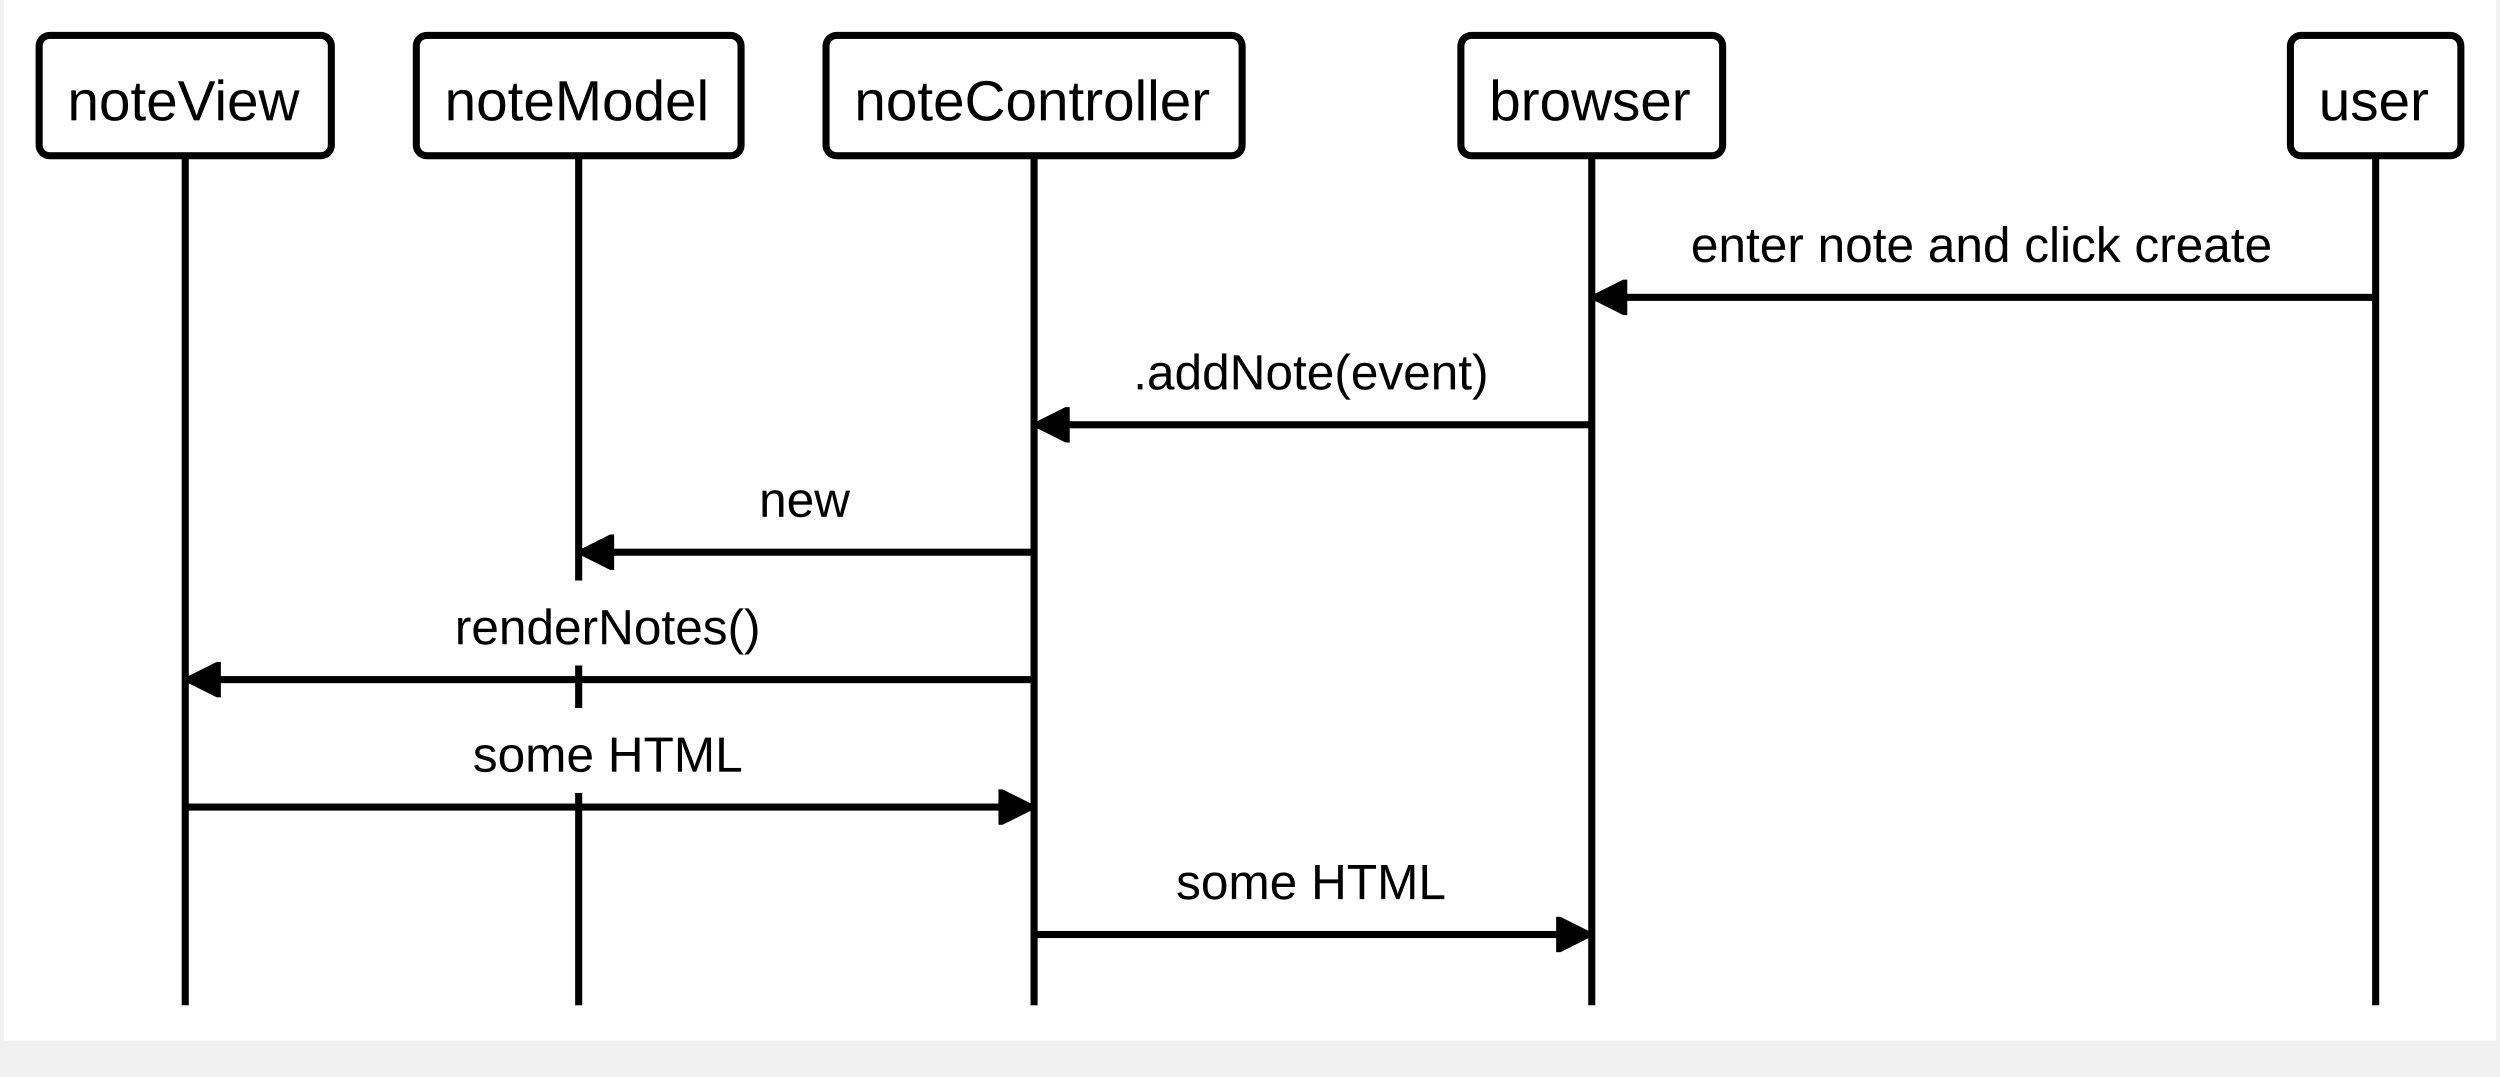
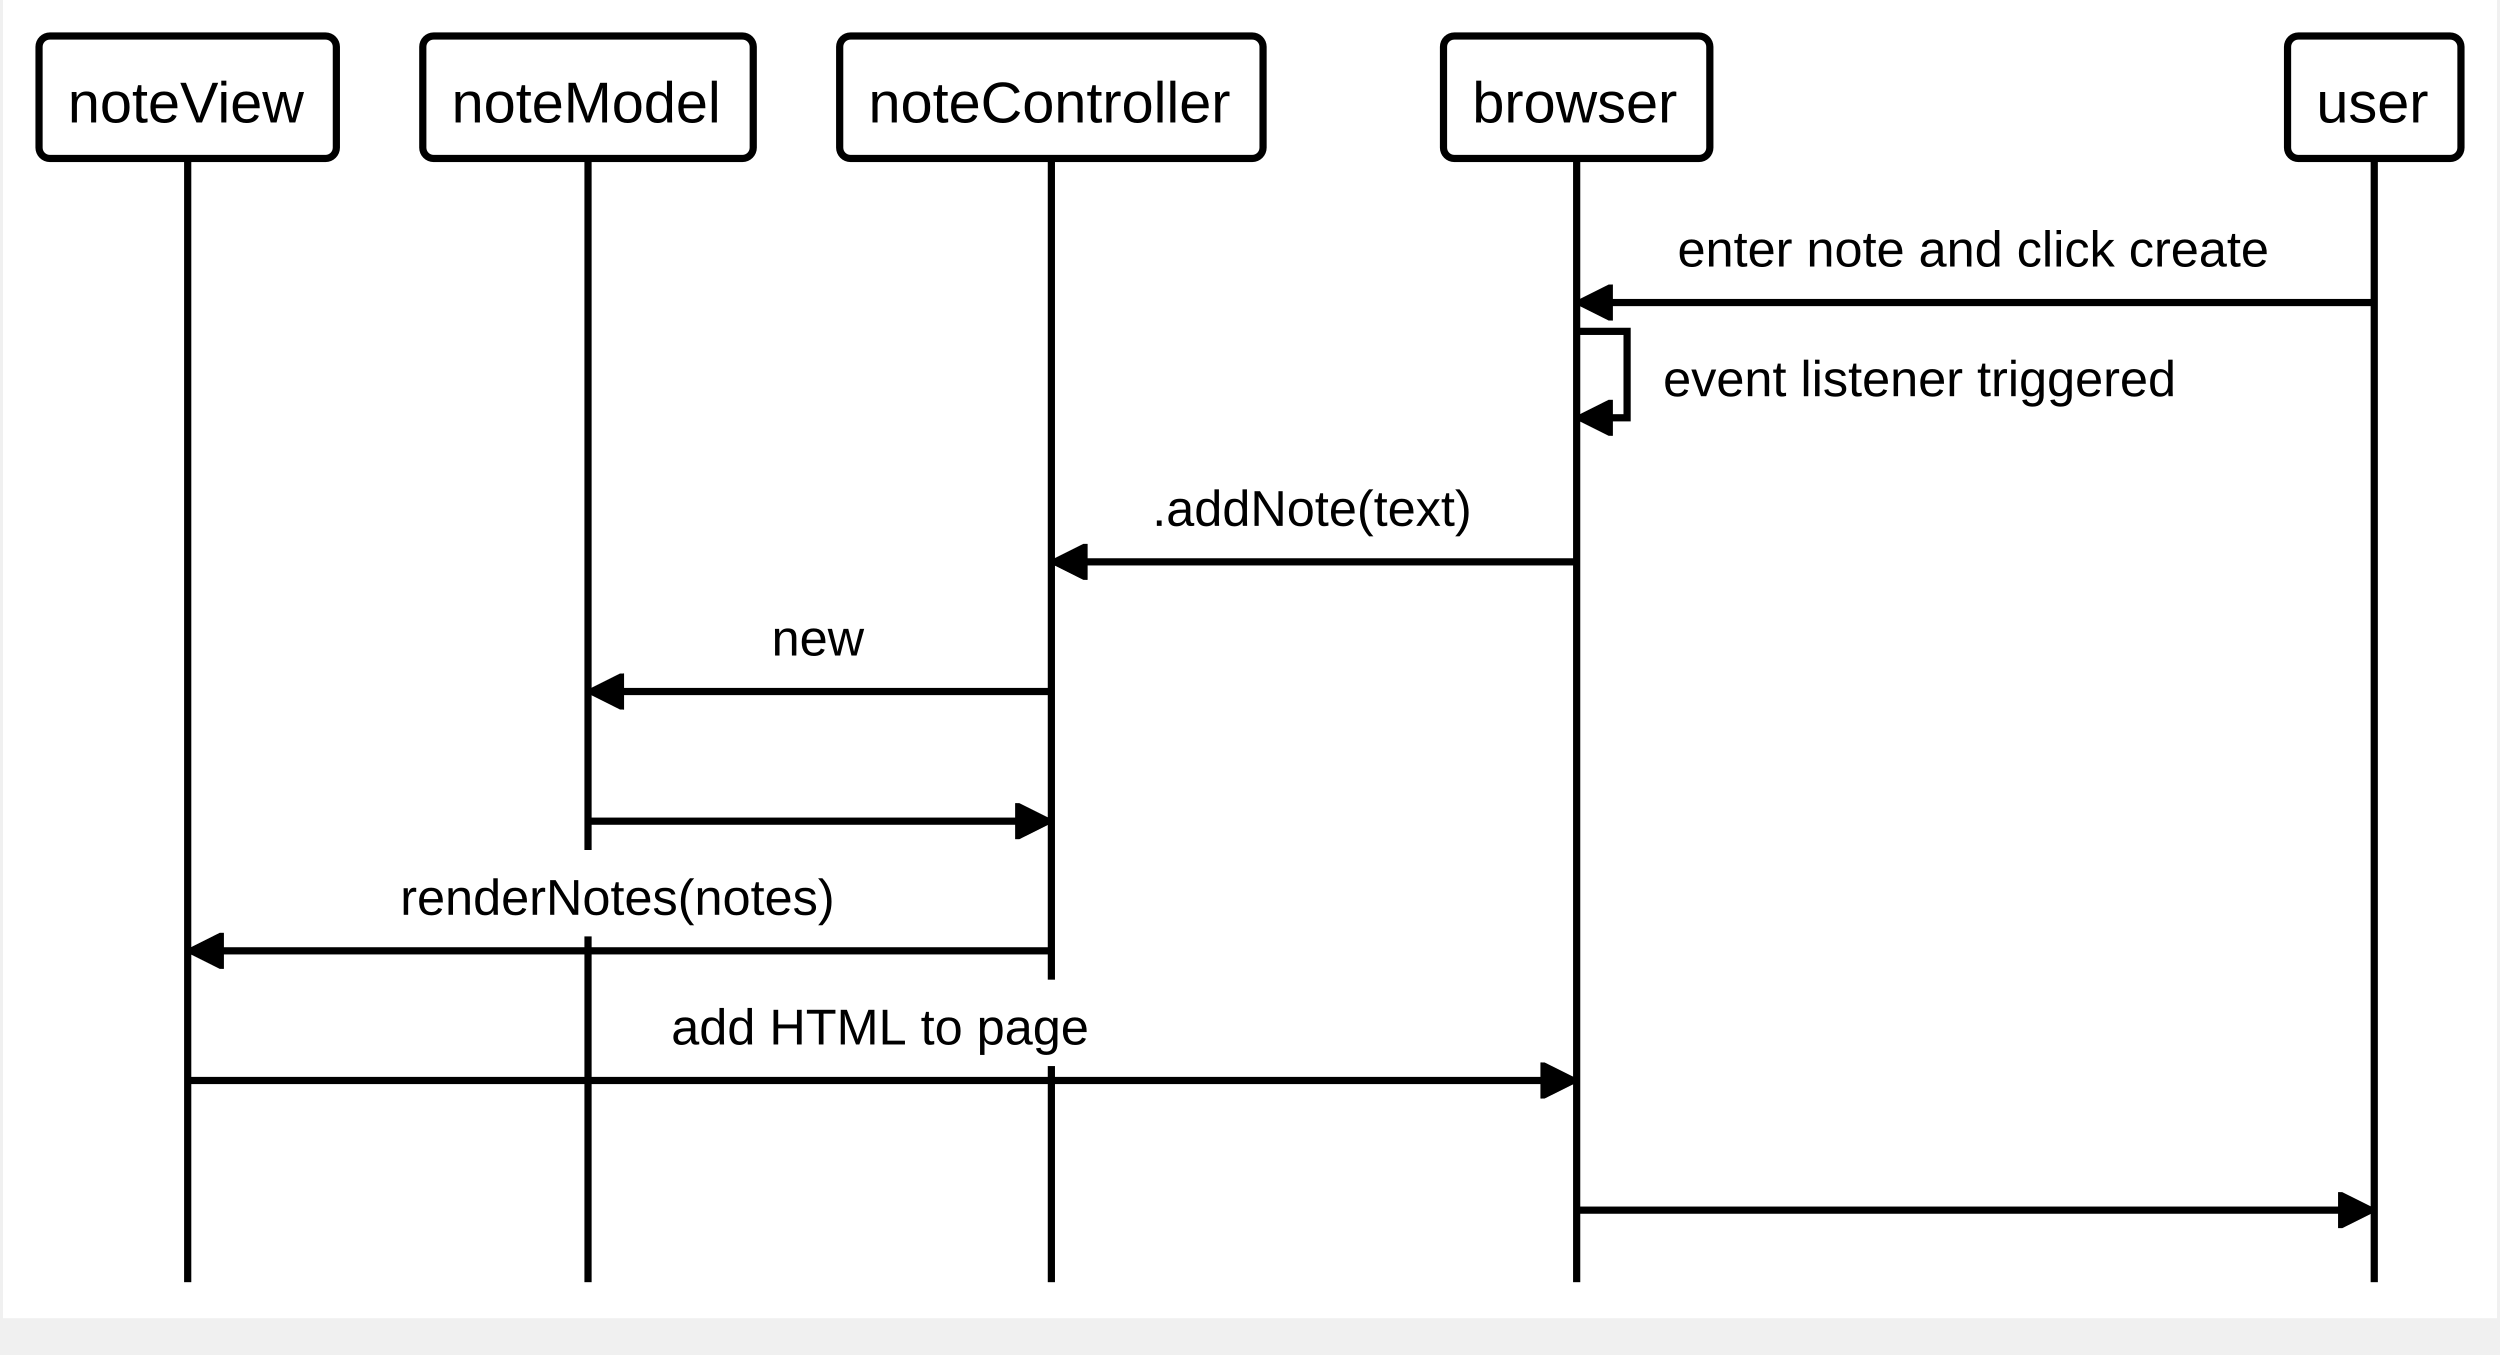
- <svg xmlns="http://www.w3.org/2000/svg" id="mainsvg" width="774.565" height="333.4" viewBox="-10 -10 704.15 304">
+ <svg xmlns="http://www.w3.org/2000/svg" id="mainsvg" width="761.695" height="412.6" viewBox="-10 -10 692.45 376">
  <defs>
    <marker id="arrow" viewBox="0 0 10 10" refX="10" refY="5" markerWidth="5" markerHeight="5" orient="auto-start-reverse" fill="black">
      <path stroke="black" d="M 0 0 L 10 5 L 0 10 z" />
    </marker>
    <marker id="Many" viewBox="0 0 16 16" refX="15" refY="8" markerWidth="15" markerHeight="15" orient="auto-start-reverse">
      <path stroke="black" d="M0 8H15M15 15L2 8L15 1" fill="none" />
    </marker>
    <marker id="ZeroOrOne" viewBox="0 0 16 10" refX="15" refY="5" markerWidth="21" markerHeight="21" orient="auto-start-reverse">
      <path d="M9 5H16" stroke="black" fill="none" />
      <circle cx="5" cy="5" r="4.5" stroke="black" fill="#fff" />
      <path d="M12 0L12 10" stroke="black" fill="none" />
    </marker>
    <marker id="OneOnlyOne" viewBox="0 0 10 14" refX="10" refY="7" markerWidth="13" markerHeight="13" orient="auto-start-reverse">
      <path d="M0 7H4M4 7H7M4 7V0M4 7V14M7 7H10M7 7V0M7 7V14" stroke="black" fill="none" />
    </marker>
    <marker id="OneOrMany" viewBox="0 0 16 16" refX="15" refY="8" markerWidth="15" markerHeight="15" orient="auto-start-reverse">
      <path stroke="black" d="M2 1V15M2 8L15 15M2 8L15 1M2 8H0M2 8H15" fill="none" />
    </marker>
    <marker id="ZeroOrMany" viewBox="0 0 25 16" refX="23" refY="8" markerWidth="25" markerHeight="25" orient="auto-start-reverse">
      <path d="M13 8H27M27 15L14 8L27 1" stroke="black" fill="none" />
      <path d="M13.5 7.5C13.5 10.78 10.625 13.5 7 13.5C3.375 13.5 0.5 10.78 0.5 7.5C0.5 4.221 3.375 1.5 7 1.5C10.625 1.5 13.5 4.221 13.5 7.5Z" stroke="black" fill="#fff" />
    </marker>
    <marker id="aggregation" viewBox="0 0 10 6" refX="9.3" refY="2.8" markerWidth="23" markerHeight="15" orient="auto-start-reverse">
      <path stroke="black" fill="#fff" stroke-width="0.7" d="M1.016 2.826L5 0.574L8.984 2.826L5 5.078L1.016 2.826Z" />
    </marker>
    <marker id="composition" viewBox="0 0 10 6" refX="9.7" refY="2.8" markerWidth="18" markerHeight="15" orient="auto-start-reverse">
      <path stroke="black" fill="black" d="M1.016 2.826L5 0.574L8.984 2.826L5 5.078L1.016 2.826Z" />
    </marker>
    <marker id="implementation" viewBox="0 0 8 10" refX="8" refY="5" markerWidth="20" markerHeight="20" orient="auto-start-reverse">
      <path stroke="black" fill="#fff" stroke-width="0.7" d="M0.75 1.103L7.5 5L0.75 8.897L0.75 1.103Z" />
    </marker>
    <marker id="dependency" viewBox="0 0 12 12" refX="11" refY="6" markerWidth="12" markerHeight="11" orient="auto-start-reverse">
      <path stroke="black" fill="#fff" d="M1 5.932H10.886M10.886 5.932L1 0.5M10.886 5.932L1 11" />
    </marker>
    <marker id="inheritance" viewBox="0 0 8 10" refX="8" refY="5" markerWidth="20" markerHeight="20" orient="auto-start-reverse">
      <path stroke="black" fill="#fff" stroke-width="0.7" d="M0.75 1.103L7.5 5L0.75 8.897L0.75 1.103Z" />
    </marker>
    <marker id="association" viewBox="0 0 12 12" refX="11" refY="6" markerWidth="12" markerHeight="11" orient="auto-start-reverse">
      <path stroke="black" d="M1 5.932H10.886M10.886 5.932L1 0.5M10.886 5.932L1 11" />
    </marker>
    <filter id="shadowOLD" x="-50%" y="-50%" width="250%" height="250%">
      <feDropShadow flood-color="black" flood-opacity="0.3" dx="1" dy="1" stdDeviation="2"> </feDropShadow>
    </filter>
-     <filter id="shadow-path" filterUnits="userSpaceOnUse" x="-10" y="-10" width="704.15px" height="294px">
+     <filter id="shadow-path" filterUnits="userSpaceOnUse" x="-10" y="-10" width="692.45px" height="366px">
      <feDropShadow flood-color="black" flood-opacity="0.1" dx="1" dy="1" stdDeviation="1"> </feDropShadow>
    </filter>
-     <filter id="shadow" filterUnits="userSpaceOnUse" x="-10" y="-10" width="804.15px" height="394px">
+     <filter id="shadow" filterUnits="userSpaceOnUse" x="-10" y="-10" width="792.45px" height="466px">
      <feDropShadow flood-color="black" flood-opacity="0.1" dx="1" dy="1" stdDeviation="1"> </feDropShadow>
    </filter>
  </defs>
-   <rect x="-10" y="-10" width="704.15" height="294" fill="#fff" />
+   <rect x="-10" y="-10" width="692.45" height="366" fill="#fff" />
  <g transform="translate(0, 0)">
    <rect width="82.55" height="34" stroke="black" fill="white" stroke-width="2" transform="translate(0, 0)" rx="3" />
    <text fill="black" font-size="16" font-weight="normal" transform="translate(8, 8)" alignment-baseline="middle" font-family="Arial">
      <tspan x="0" dy="16" font-family="Arial" font-size="16" font-weight="normal">noteView</tspan>
    </text>
  </g>
  <g transform="translate(106.55, 0)">
    <rect width="91.75" height="34" stroke="black" fill="white" stroke-width="2" transform="translate(0, 0)" rx="3" />
    <text fill="black" font-size="16" font-weight="normal" transform="translate(8, 8)" alignment-baseline="middle" font-family="Arial">
      <tspan x="0" dy="16" font-family="Arial" font-size="16" font-weight="normal">noteModel</tspan>
    </text>
  </g>
  <g transform="translate(222.3, 0)">
    <rect width="117.55" height="34" stroke="black" fill="white" stroke-width="2" transform="translate(0, 0)" rx="3" />
    <text fill="black" font-size="16" font-weight="normal" transform="translate(8, 8)" alignment-baseline="middle" font-family="Arial">
      <tspan x="0" dy="16" font-family="Arial" font-size="16" font-weight="normal">noteController</tspan>
    </text>
  </g>
-   <g transform="translate(401.65, 0)">
+   <g transform="translate(389.95, 0)">
    <rect width="73.95" height="34" stroke="black" fill="white" stroke-width="2" transform="translate(0, 0)" rx="3" />
    <text fill="black" font-size="16" font-weight="normal" transform="translate(8, 8)" alignment-baseline="middle" font-family="Arial">
      <tspan x="0" dy="16" font-family="Arial" font-size="16" font-weight="normal">browser</tspan>
    </text>
  </g>
-   <g transform="translate(636, 0)">
+   <g transform="translate(624.3, 0)">
    <rect width="48.15" height="34" stroke="black" fill="white" stroke-width="2" transform="translate(0, 0)" rx="3" />
    <text fill="black" font-size="16" font-weight="normal" transform="translate(8, 8)" alignment-baseline="middle" font-family="Arial">
      <tspan x="0" dy="16" font-family="Arial" font-size="16" font-weight="normal">user</tspan>
    </text>
  </g>
-   <path d="M 660.075,74 L 438.625 74" fill="none" stroke="black" stroke-dasharray="none" stroke-width="2" marker-end="url(#arrow)" />
-   <path d="M 438.625,110 L 281.075 110" fill="none" stroke="black" stroke-dasharray="none" stroke-width="2" marker-end="url(#arrow)" />
-   <path d="M 281.075,146 L 152.425 146" fill="none" stroke="black" stroke-dasharray="none" stroke-width="2" marker-end="url(#arrow)" />
-   <path d="M 281.075,182 L 41.275 182" fill="none" stroke="black" stroke-dasharray="none" stroke-width="2" marker-end="url(#arrow)" />
-   <path d="M 41.275,218 L 281.075 218" fill="none" stroke="black" stroke-dasharray="none" stroke-width="2" marker-end="url(#arrow)" />
-   <path d="M 281.075,254 L 438.625 254" fill="none" stroke="black" stroke-dasharray="none" stroke-width="2" marker-end="url(#arrow)" />
-   <path d="M 41.275,34 L 41.275 274" fill="none" stroke="black" stroke-dasharray="none" stroke-width="2" />
-   <path d="M 152.425,34 L 152.425 274" fill="none" stroke="black" stroke-dasharray="none" stroke-width="2" />
-   <path d="M 281.075,34 L 281.075 274" fill="none" stroke="black" stroke-dasharray="none" stroke-width="2" />
-   <path d="M 438.625,34 L 438.625 274" fill="none" stroke="black" stroke-dasharray="none" stroke-width="2" />
-   <path d="M 660.075,34 L 660.075 274" fill="none" stroke="black" stroke-dasharray="none" stroke-width="2" />
-   <g transform="translate(462.625, 46)">
+   <path d="M 648.375,74 L 426.925 74" fill="none" stroke="black" stroke-dasharray="none" stroke-width="2" marker-end="url(#arrow)" />
+   <path d="M 426.925,82 L 440.925 82 L 440.925 106 L 426.925 106" fill="none" stroke="black" stroke-dasharray="none" stroke-width="2" marker-end="url(#arrow)" />
+   <path d="M 426.925,146 L 281.075 146" fill="none" stroke="black" stroke-dasharray="none" stroke-width="2" marker-end="url(#arrow)" />
+   <path d="M 281.075,182 L 152.425 182" fill="none" stroke="black" stroke-dasharray="none" stroke-width="2" marker-end="url(#arrow)" />
+   <path d="M 152.425,218 L 281.075 218" fill="none" stroke="black" stroke-dasharray="none" stroke-width="2" marker-end="url(#arrow)" />
+   <path d="M 281.075,254 L 41.275 254" fill="none" stroke="black" stroke-dasharray="none" stroke-width="2" marker-end="url(#arrow)" />
+   <path d="M 41.275,290 L 426.925 290" fill="none" stroke="black" stroke-dasharray="none" stroke-width="2" marker-end="url(#arrow)" />
+   <path d="M 426.925,326 L 648.375 326" fill="none" stroke="black" stroke-dasharray="none" stroke-width="2" marker-end="url(#arrow)" />
+   <path d="M 41.275,34 L 41.275 346" fill="none" stroke="black" stroke-dasharray="none" stroke-width="2" />
+   <path d="M 152.425,34 L 152.425 346" fill="none" stroke="black" stroke-dasharray="none" stroke-width="2" />
+   <path d="M 281.075,34 L 281.075 346" fill="none" stroke="black" stroke-dasharray="none" stroke-width="2" />
+   <path d="M 426.925,34 L 426.925 346" fill="none" stroke="black" stroke-dasharray="none" stroke-width="2" />
+   <path d="M 648.375,34 L 648.375 346" fill="none" stroke="black" stroke-dasharray="none" stroke-width="2" />
+   <g transform="translate(450.925, 46)">
    <rect width="173.45" height="24" stroke="none" fill="white" stroke-width="0" transform="translate(0, 0)" rx="2" />
    <text fill="black" font-size="14" font-weight="normal" transform="translate(4, 4)" alignment-baseline="middle" font-family="Arial">
      <tspan x="0" dy="14" font-family="Arial" font-size="14" font-weight="normal">enter note and click create</tspan>
    </text>
  </g>
-   <g transform="translate(305.075, 82)">
-     <rect width="109.55" height="24" stroke="none" fill="white" stroke-width="0" transform="translate(0, 0)" rx="2" />
+   <g transform="translate(446.925, 82)">
+     <rect width="151.617" height="24" stroke="none" fill="white" stroke-width="0" transform="translate(0, 0)" rx="2" />
    <text fill="black" font-size="14" font-weight="normal" transform="translate(4, 4)" alignment-baseline="middle" font-family="Arial">
-       <tspan x="0" dy="14" font-family="Arial" font-size="14" font-weight="normal">.addNote(event)</tspan>
+       <tspan x="0" dy="14" font-family="Arial" font-size="14" font-weight="normal">event listener triggered</tspan>
    </text>
  </g>
-   <g transform="translate(199.3917, 118)">
+   <g transform="translate(305.075, 118)">
+     <rect width="97.85" height="24" stroke="none" fill="white" stroke-width="0" transform="translate(0, 0)" rx="2" />
+     <text fill="black" font-size="14" font-weight="normal" transform="translate(4, 4)" alignment-baseline="middle" font-family="Arial">
+       <tspan x="0" dy="14" font-family="Arial" font-size="14" font-weight="normal">.addNote(text)</tspan>
+     </text>
+   </g>
+   <g transform="translate(199.3917, 154)">
    <rect width="34.717" height="24" stroke="none" fill="white" stroke-width="0" transform="translate(0, 0)" rx="2" />
    <text fill="black" font-size="14" font-weight="normal" transform="translate(4, 4)" alignment-baseline="middle" font-family="Arial">
      <tspan x="0" dy="14" font-family="Arial" font-size="14" font-weight="normal">new</tspan>
    </text>
  </g>
-   <g transform="translate(113.4333, 154)">
-     <rect width="95.483" height="24" stroke="none" fill="white" stroke-width="0" transform="translate(0, 0)" rx="2" />
+   <g transform="translate(212.2417, 190)">
+     <rect width="9.017" height="24" stroke="none" fill="white" stroke-width="0" transform="translate(0, 0)" rx="2" />
    <text fill="black" font-size="14" font-weight="normal" transform="translate(4, 4)" alignment-baseline="middle" font-family="Arial">
-       <tspan x="0" dy="14" font-family="Arial" font-size="14" font-weight="normal">renderNotes()</tspan>
+       <tspan x="0" dy="14" font-family="Arial" font-size="14" font-weight="normal" />
    </text>
  </g>
-   <g transform="translate(118.5167, 190)">
-     <rect width="85.317" height="24" stroke="none" fill="white" stroke-width="0" transform="translate(0, 0)" rx="2" />
+   <g transform="translate(96.28333, 226)">
+     <rect width="129.783" height="24" stroke="none" fill="white" stroke-width="0" transform="translate(0, 0)" rx="2" />
    <text fill="black" font-size="14" font-weight="normal" transform="translate(4, 4)" alignment-baseline="middle" font-family="Arial">
-       <tspan x="0" dy="14" font-family="Arial" font-size="14" font-weight="normal">some HTML</tspan>
+       <tspan x="0" dy="14" font-family="Arial" font-size="14" font-weight="normal">renderNotes(notes)</tspan>
    </text>
  </g>
-   <g transform="translate(317.1917, 226)">
-     <rect width="85.317" height="24" stroke="none" fill="white" stroke-width="0" transform="translate(0, 0)" rx="2" />
+   <g transform="translate(171.525, 262)">
+     <rect width="125.15" height="24" stroke="none" fill="white" stroke-width="0" transform="translate(0, 0)" rx="2" />
    <text fill="black" font-size="14" font-weight="normal" transform="translate(4, 4)" alignment-baseline="middle" font-family="Arial">
-       <tspan x="0" dy="14" font-family="Arial" font-size="14" font-weight="normal">some HTML</tspan>
+       <tspan x="0" dy="14" font-family="Arial" font-size="14" font-weight="normal">add HTML to page</tspan>
+     </text>
+   </g>
+   <g transform="translate(533.1417, 298)">
+     <rect width="9.017" height="24" stroke="none" fill="white" stroke-width="0" transform="translate(0, 0)" rx="2" />
+     <text fill="black" font-size="14" font-weight="normal" transform="translate(4, 4)" alignment-baseline="middle" font-family="Arial">
+       <tspan x="0" dy="14" font-family="Arial" font-size="14" font-weight="normal" />
    </text>
  </g>
</svg>
